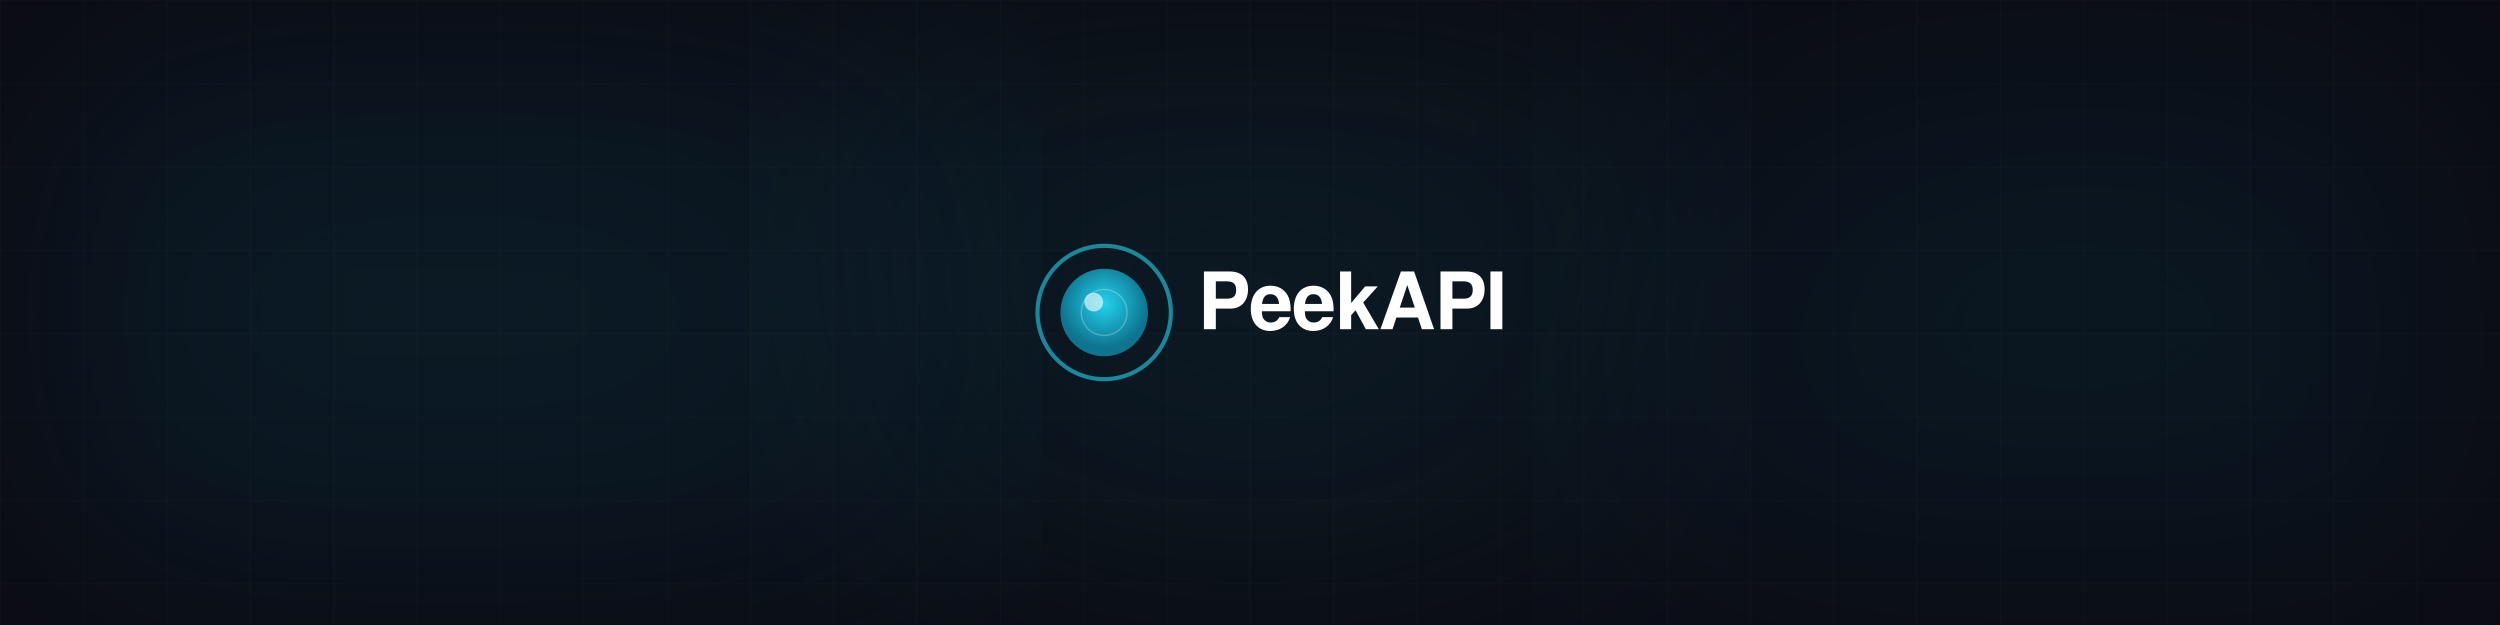
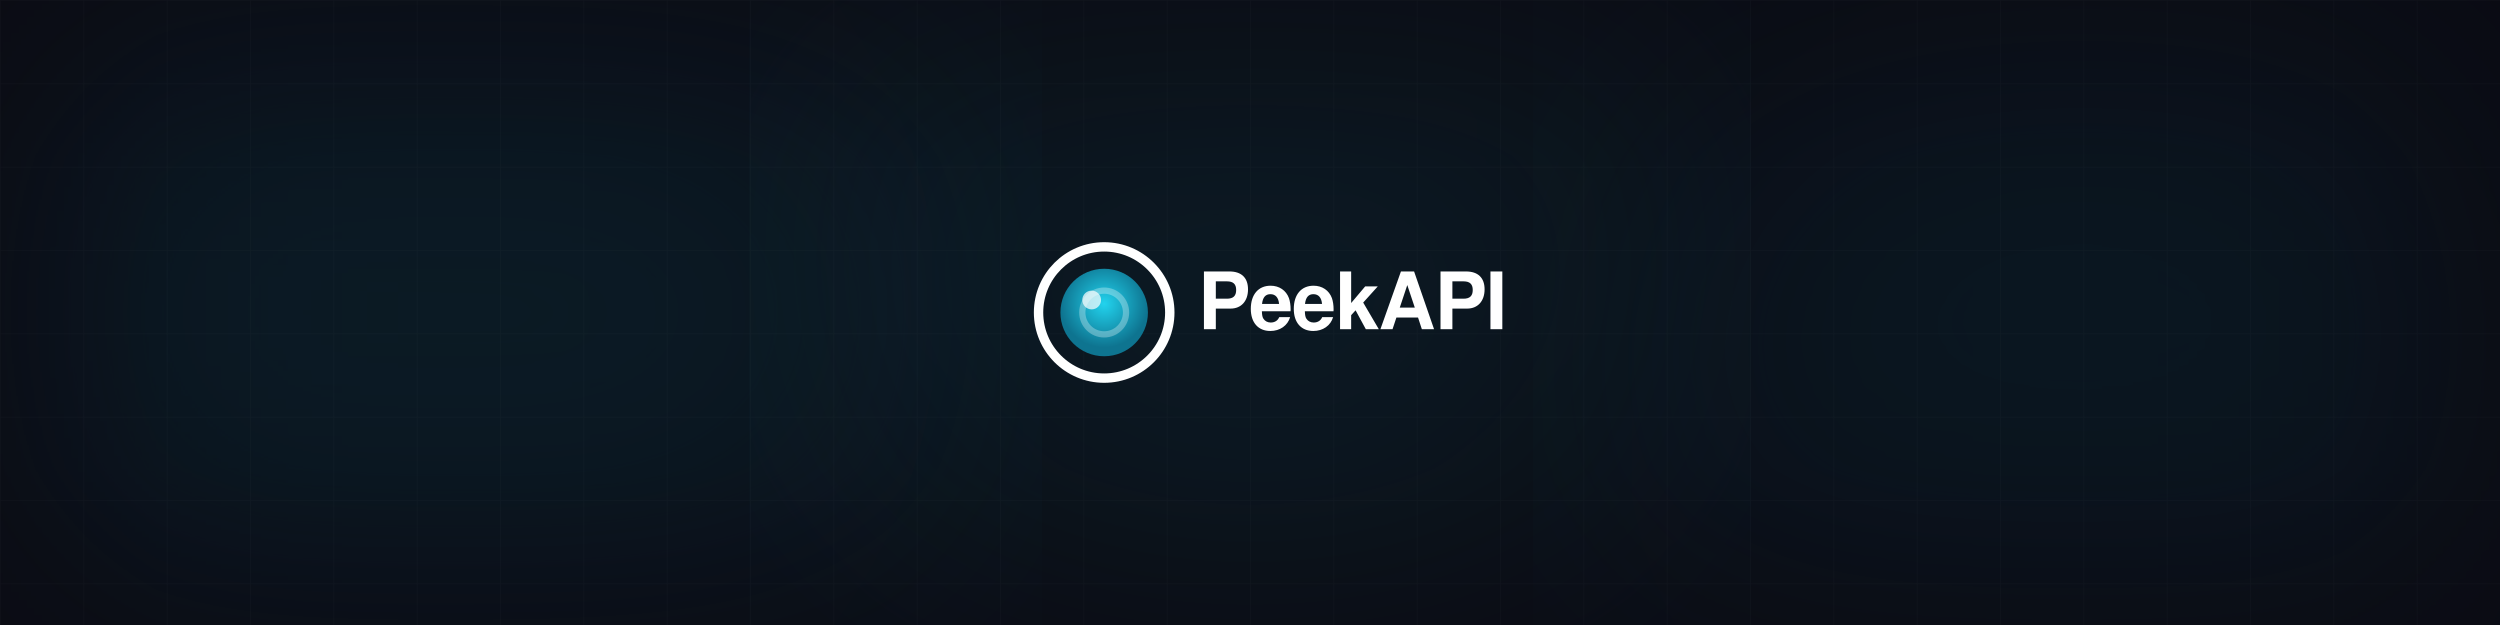
<svg xmlns="http://www.w3.org/2000/svg" width="1200" height="300" viewBox="0 0 1200 300" fill="none">
  <rect width="1200" height="300" fill="#0a0a12" />
  <circle cx="200" cy="150" r="250" fill="#0e7490" opacity="0.15" filter="url(#blur)" />
  <circle cx="600" cy="100" r="200" fill="#22d3ee" opacity="0.08" filter="url(#blur)" />
  <circle cx="1000" cy="200" r="220" fill="#0e7490" opacity="0.12" filter="url(#blur)" />
  <pattern id="grid" width="40" height="40" patternUnits="userSpaceOnUse">
    <path d="M 40 0 L 0 0 0 40" fill="none" stroke="white" stroke-opacity="0.03" stroke-width="0.5" />
  </pattern>
  <rect width="1200" height="300" fill="url(#grid)" />
-   <circle cx="530" cy="150" r="32" stroke="#22d3ee" stroke-width="2" stroke-opacity="0.6" />
  <defs>
    <radialGradient id="logoGrad" cx="50%" cy="40%">
      <stop offset="0%" stop-color="#22d3ee" />
      <stop offset="100%" stop-color="#0e7490" />
    </radialGradient>
    <filter id="blur">
      <feGaussianBlur stdDeviation="80" />
    </filter>
  </defs>
+   <circle cx="530" cy="150" r="31.5" stroke="white" stroke-width="4.5" />
  <circle cx="530" cy="150" r="21" fill="url(#logoGrad)" />
-   <circle cx="530" cy="150" r="11" stroke="white" stroke-width="0.7" stroke-opacity="0.25" fill="none" />
-   <circle cx="525" cy="145" r="4.5" fill="white" opacity="0.6" />
+   <circle cx="530" cy="150" r="10.5" stroke="white" stroke-width="3" stroke-opacity="0.3" fill="none" />
+   <circle cx="524" cy="144" r="4.5" fill="white" opacity="0.7" />
  <text x="575" y="158" font-family="-apple-system, BlinkMacSystemFont, 'Segoe UI', Helvetica, Arial, sans-serif" font-size="38" font-weight="700" fill="white" letter-spacing="-0.5">PeekAPI</text>
</svg>
